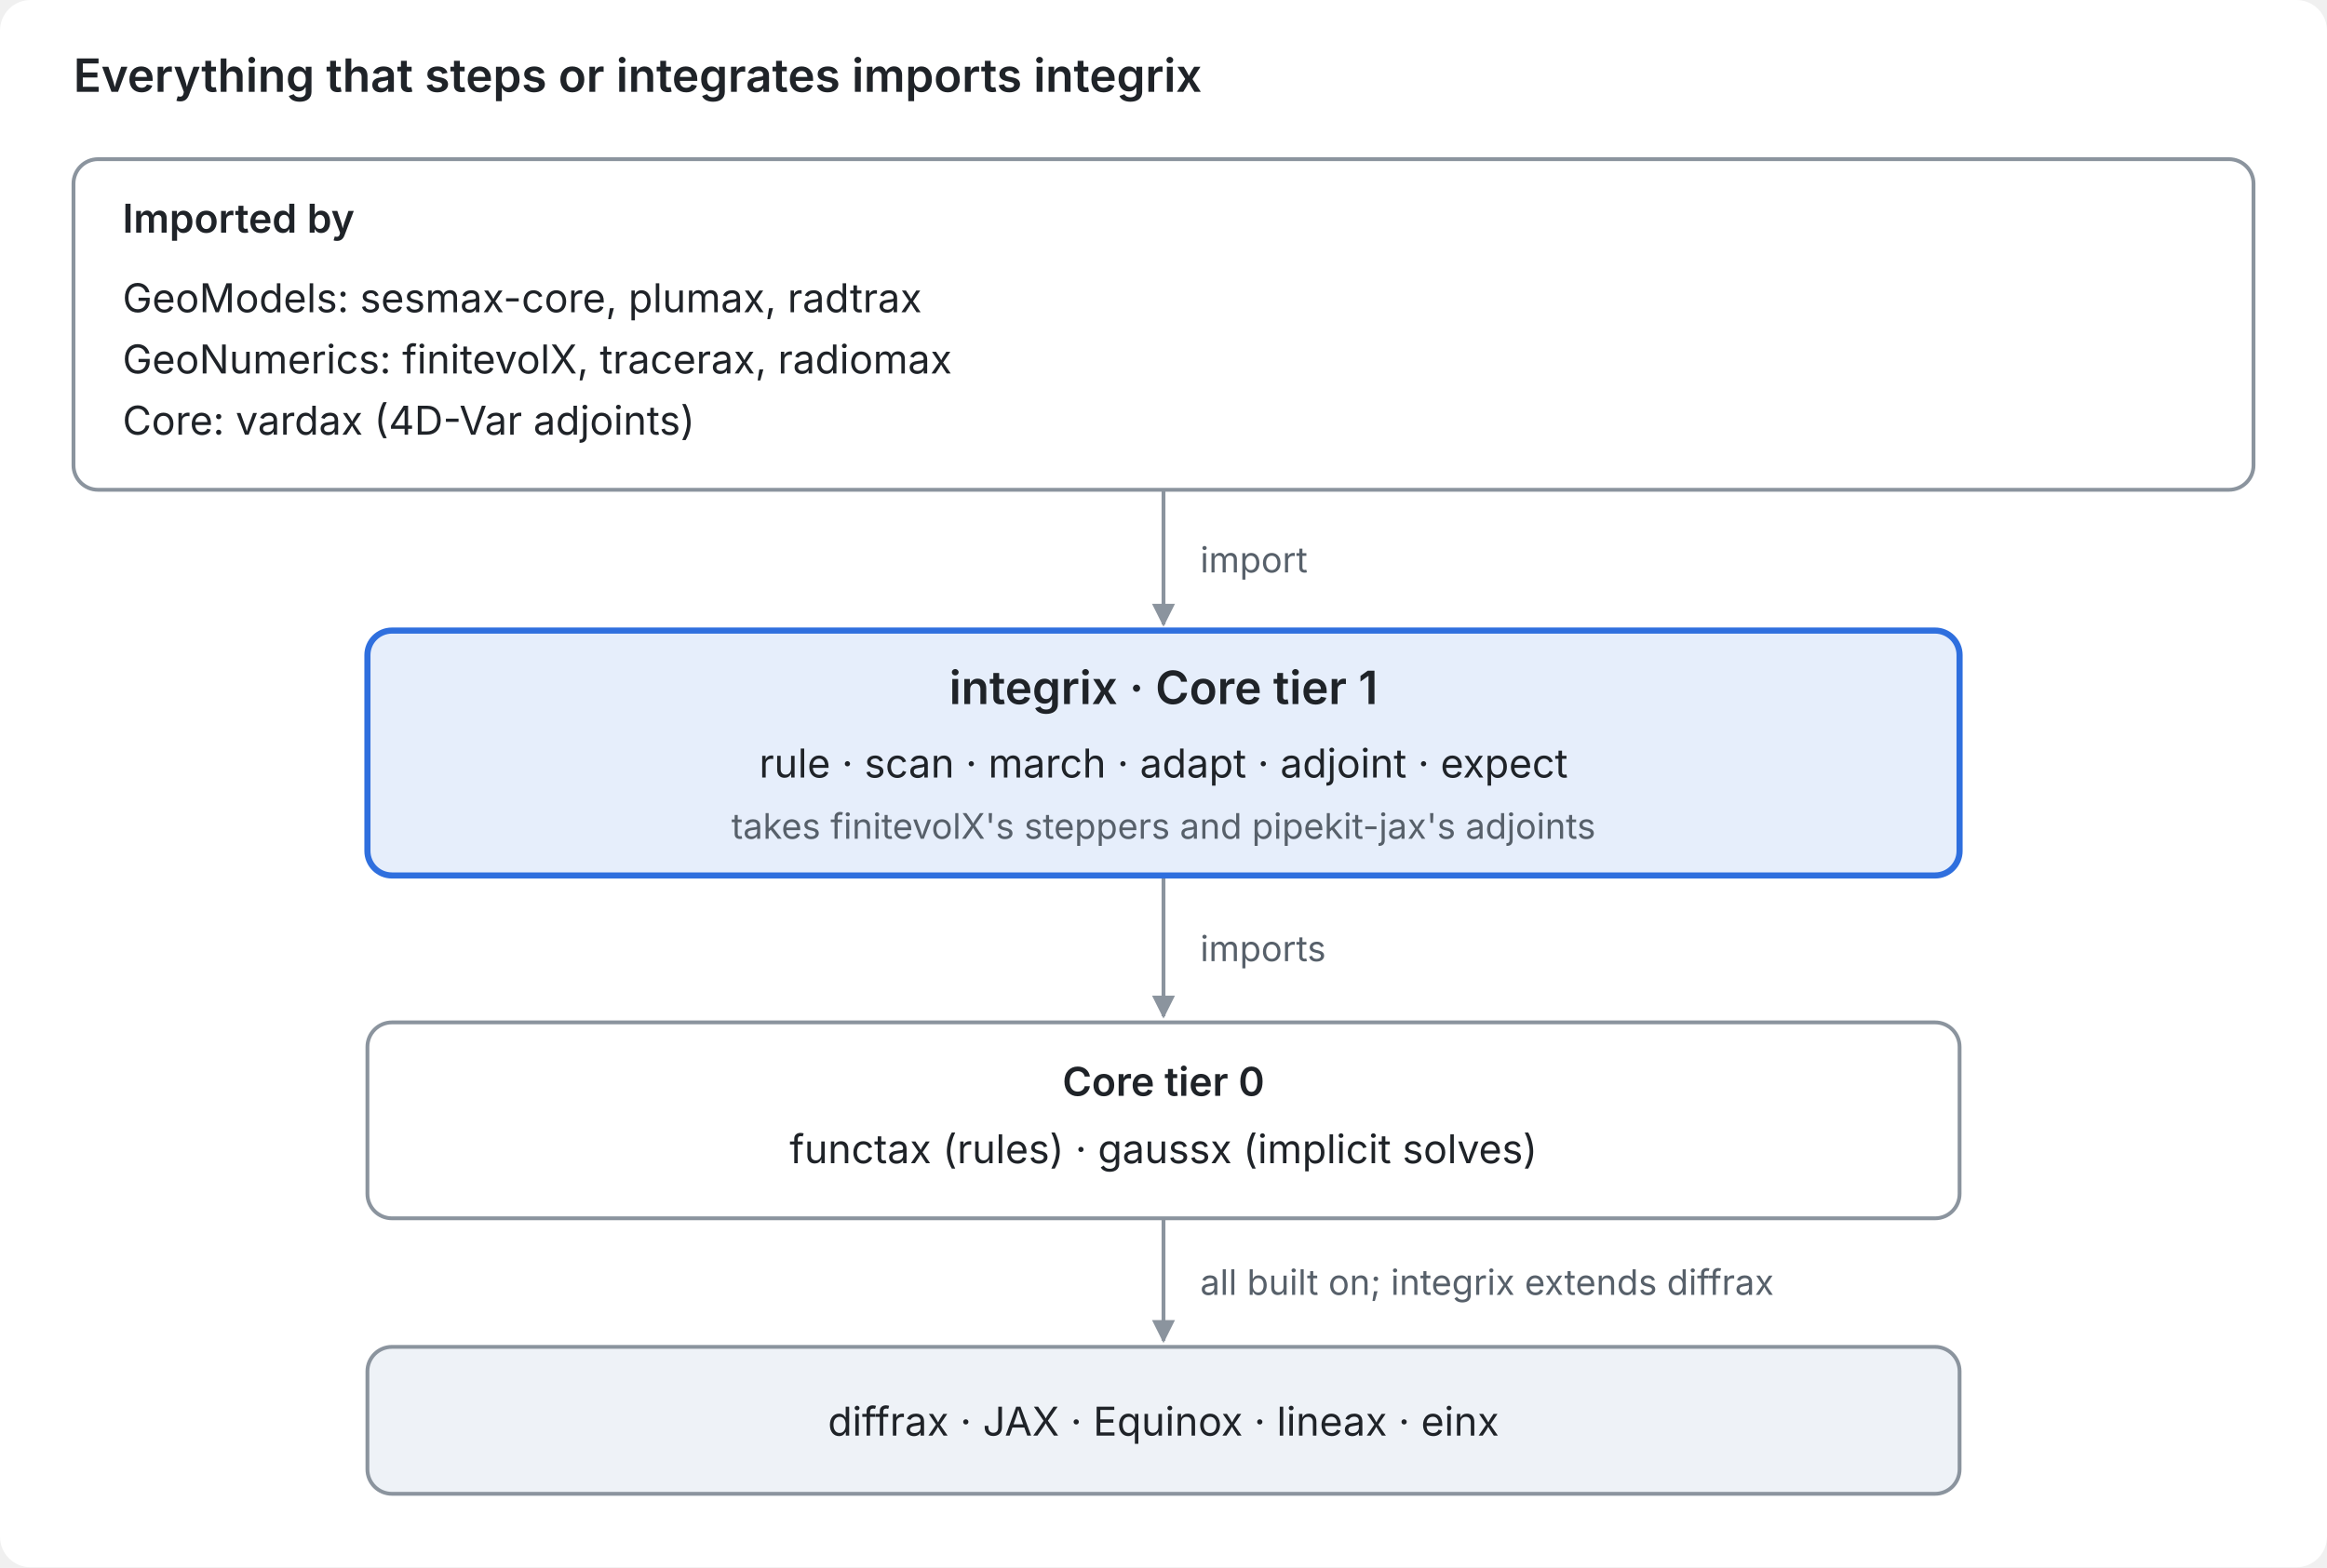
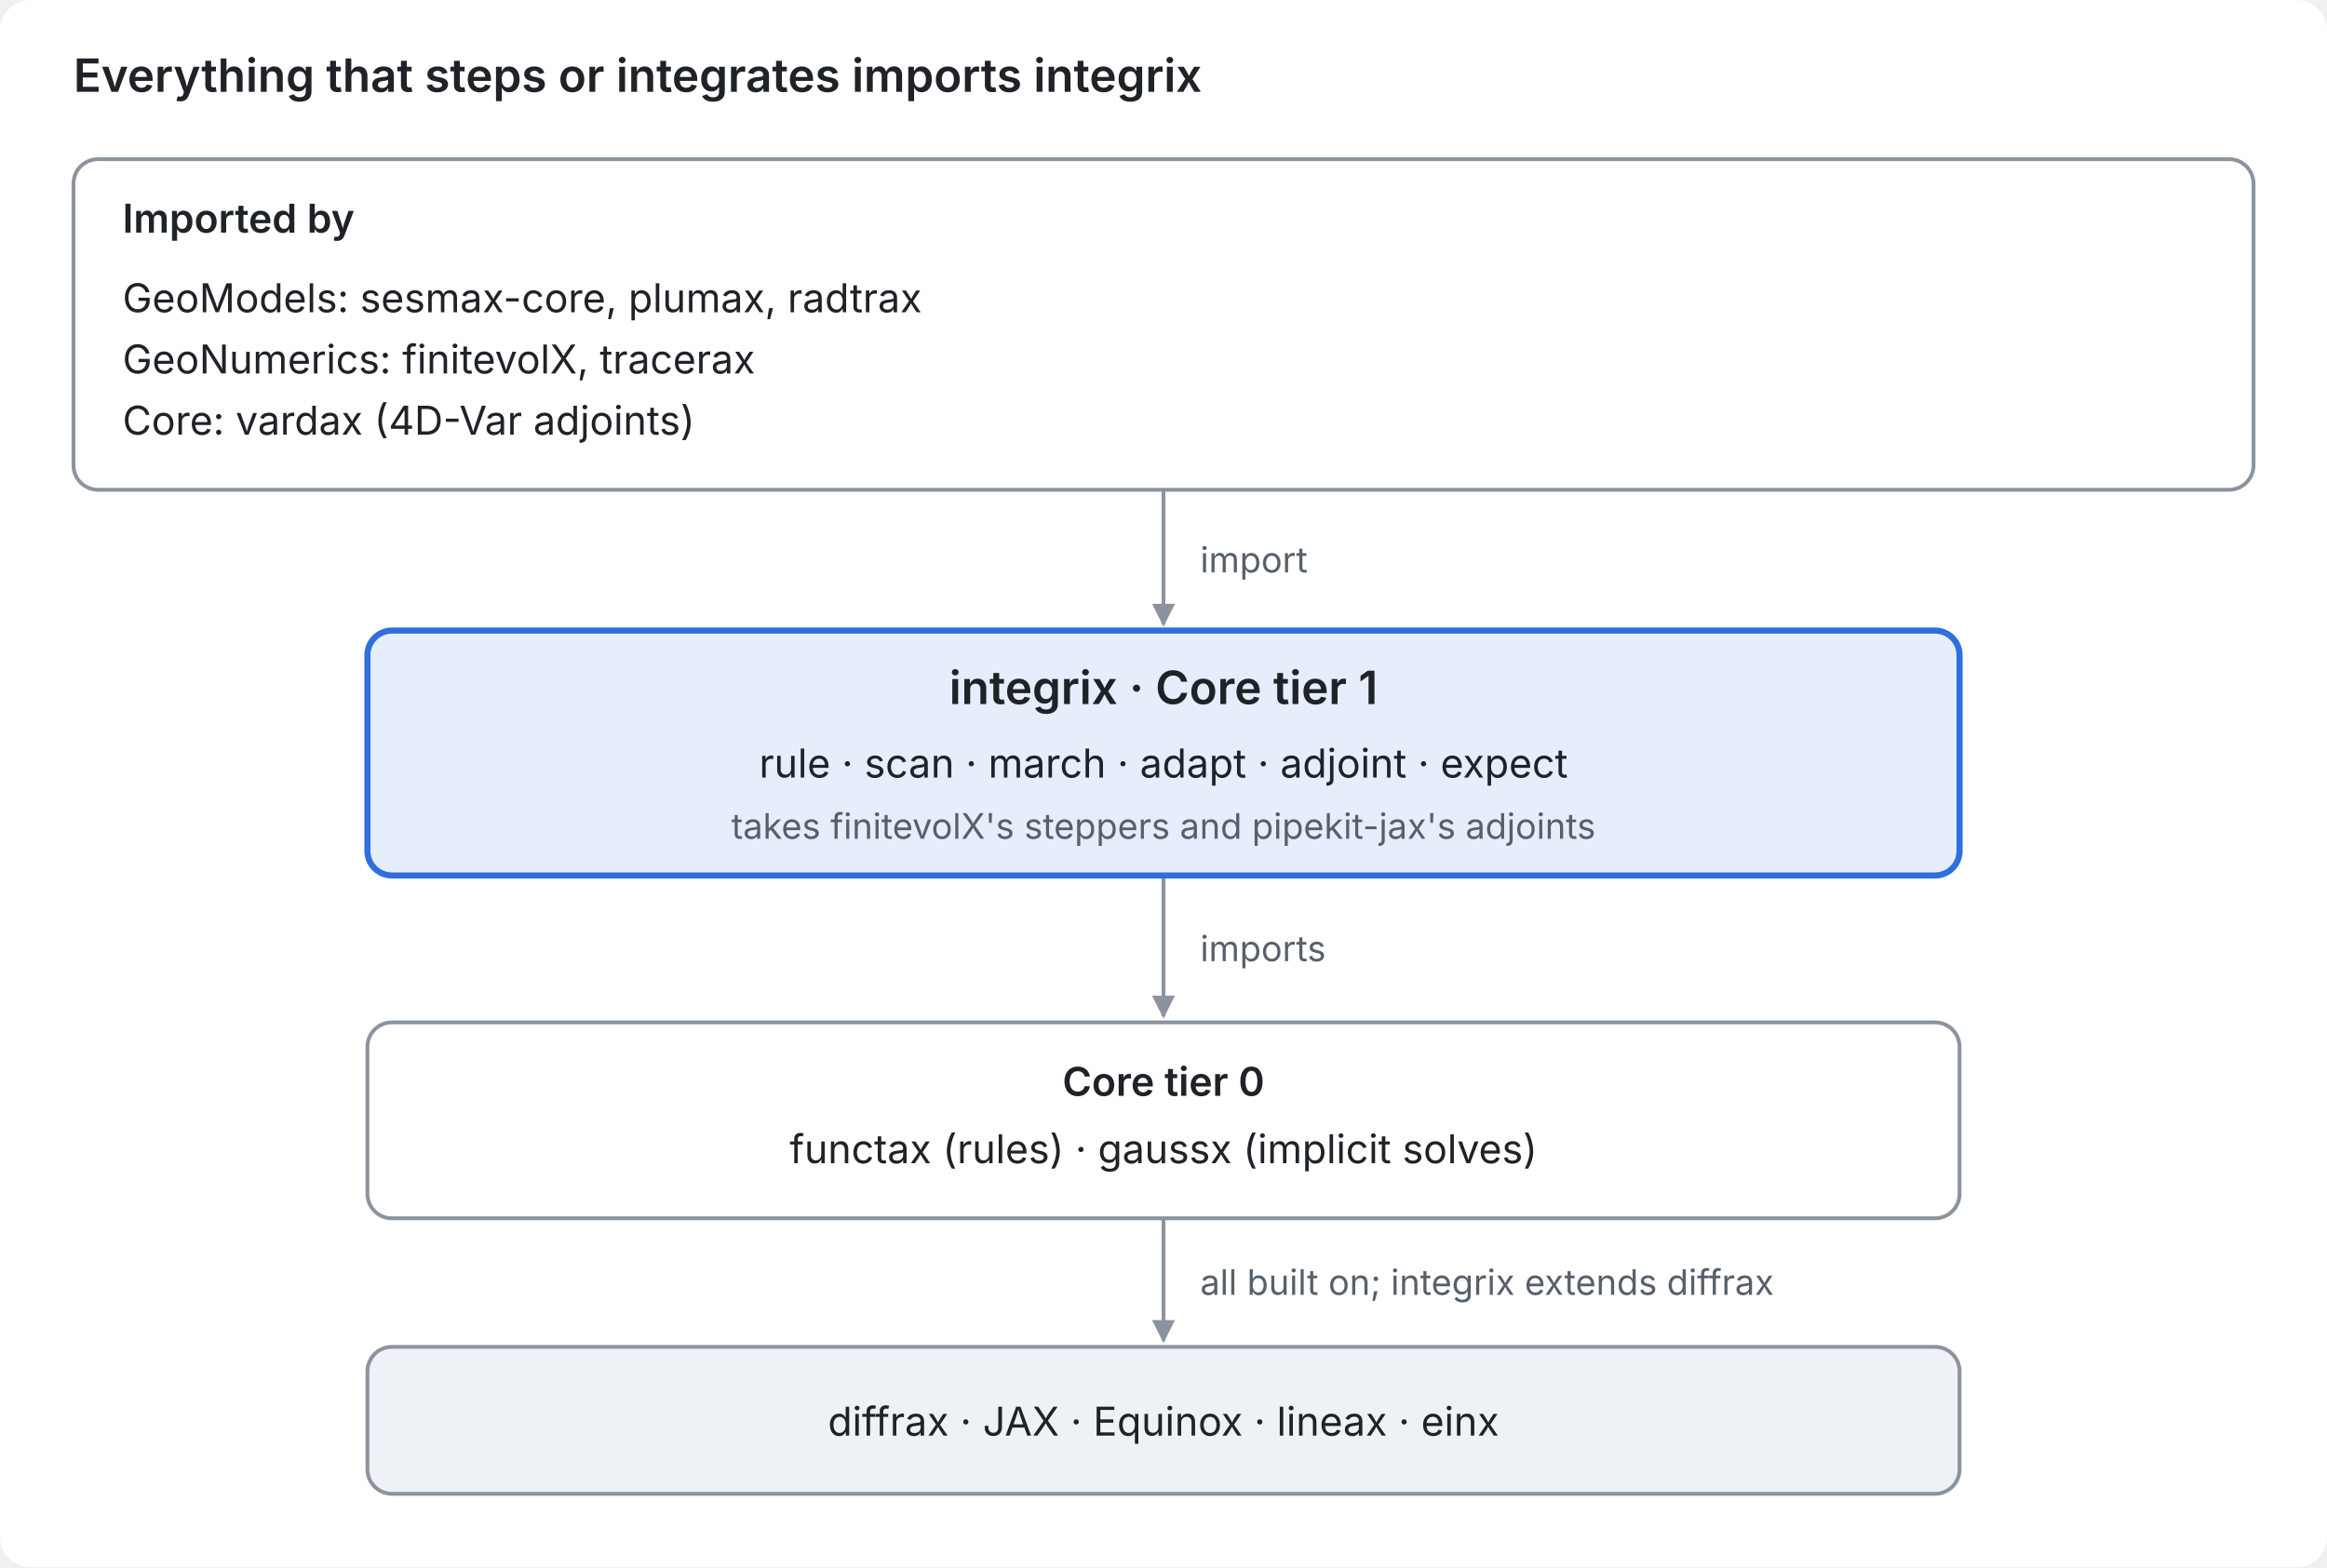
<svg xmlns="http://www.w3.org/2000/svg" viewBox="0 0 760 512" role="img" aria-label="Everything that steps or integrates imports integrix; integrix imports two Core libraries and extends diffrax" font-size="13" font-family="system-ui, -apple-system, 'Segoe UI', sans-serif">
  <rect x="0" y="0" width="760" height="512" rx="10" fill="#ffffff" />
  <defs>
    <marker id="ix-arrow" viewBox="0 0 10 10" refX="9" refY="5" markerWidth="6" markerHeight="6" orient="auto-start-reverse">
      <path d="M0 0L10 5L0 10z" fill="#8b949e" />
    </marker>
  </defs>
  <text x="24" y="30" font-size="15" font-weight="600" fill="#1f2328">Everything that steps or integrates imports integrix</text>
  <g>
    <rect x="24" y="52" width="712" height="108" rx="8" fill="none" stroke="#8b949e" stroke-width="1.25" />
    <text x="40" y="76" font-weight="600" fill="#1f2328">Imported by</text>
    <text x="40" y="102" fill="#1f2328">GeoModels: sesmax-core, plumax, radtrax</text>
-     <text x="40" y="122" fill="#1f2328">GeoNumerics: finitevolX, tracerax, radiomax</text>
+     <text x="40" y="122" fill="#1f2328">GeoNumerics: finitevolX, tracerax</text>
    <text x="40" y="142" fill="#1f2328">Core: vardax (4D-Var adjoints)</text>
  </g>
  <g fill="none" stroke="#8b949e" stroke-width="1.25">
    <path d="M380 160V204" marker-end="url(#ix-arrow)" />
    <path d="M380 286V332" marker-end="url(#ix-arrow)" />
    <path d="M380 398V438" marker-end="url(#ix-arrow)" />
  </g>
  <text x="392" y="187" font-size="11.5" fill="#57606a">import</text>
  <text x="392" y="314" font-size="11.5" fill="#57606a">imports</text>
  <text x="392" y="423" font-size="11.5" fill="#57606a">all built on; integrix extends diffrax</text>
  <g>
    <rect x="120" y="206" width="520" height="80" rx="8" fill="#2f6fde" fill-opacity="0.12" stroke="#2f6fde" stroke-width="2" />
    <text x="380" y="230" text-anchor="middle" font-size="15" font-weight="600" fill="#1f2328">integrix · Core tier 1</text>
    <text x="380" y="254" text-anchor="middle" fill="#1f2328">rule · scan · march · adapt · adjoint · expect</text>
    <text x="380" y="274" text-anchor="middle" font-size="11.5" fill="#57606a">takes finitevolX's steppers and pipekit-jax's adjoints</text>
  </g>
  <g>
    <rect x="120" y="334" width="520" height="64" rx="8" fill="none" stroke="#8b949e" stroke-width="1.25" />
    <text x="380" y="358" text-anchor="middle" font-weight="600" fill="#1f2328">Core tier 0</text>
    <text x="380" y="380" text-anchor="middle" fill="#1f2328">functax (rules) · gaussx (implicit solves)</text>
  </g>
  <g>
    <rect x="120" y="440" width="520" height="48" rx="8" fill="#eef2f7" stroke="#8b949e" stroke-width="1.25" />
    <text x="380" y="469" text-anchor="middle" fill="#1f2328">diffrax · JAX · Equinox · lineax · einx</text>
  </g>
</svg>
